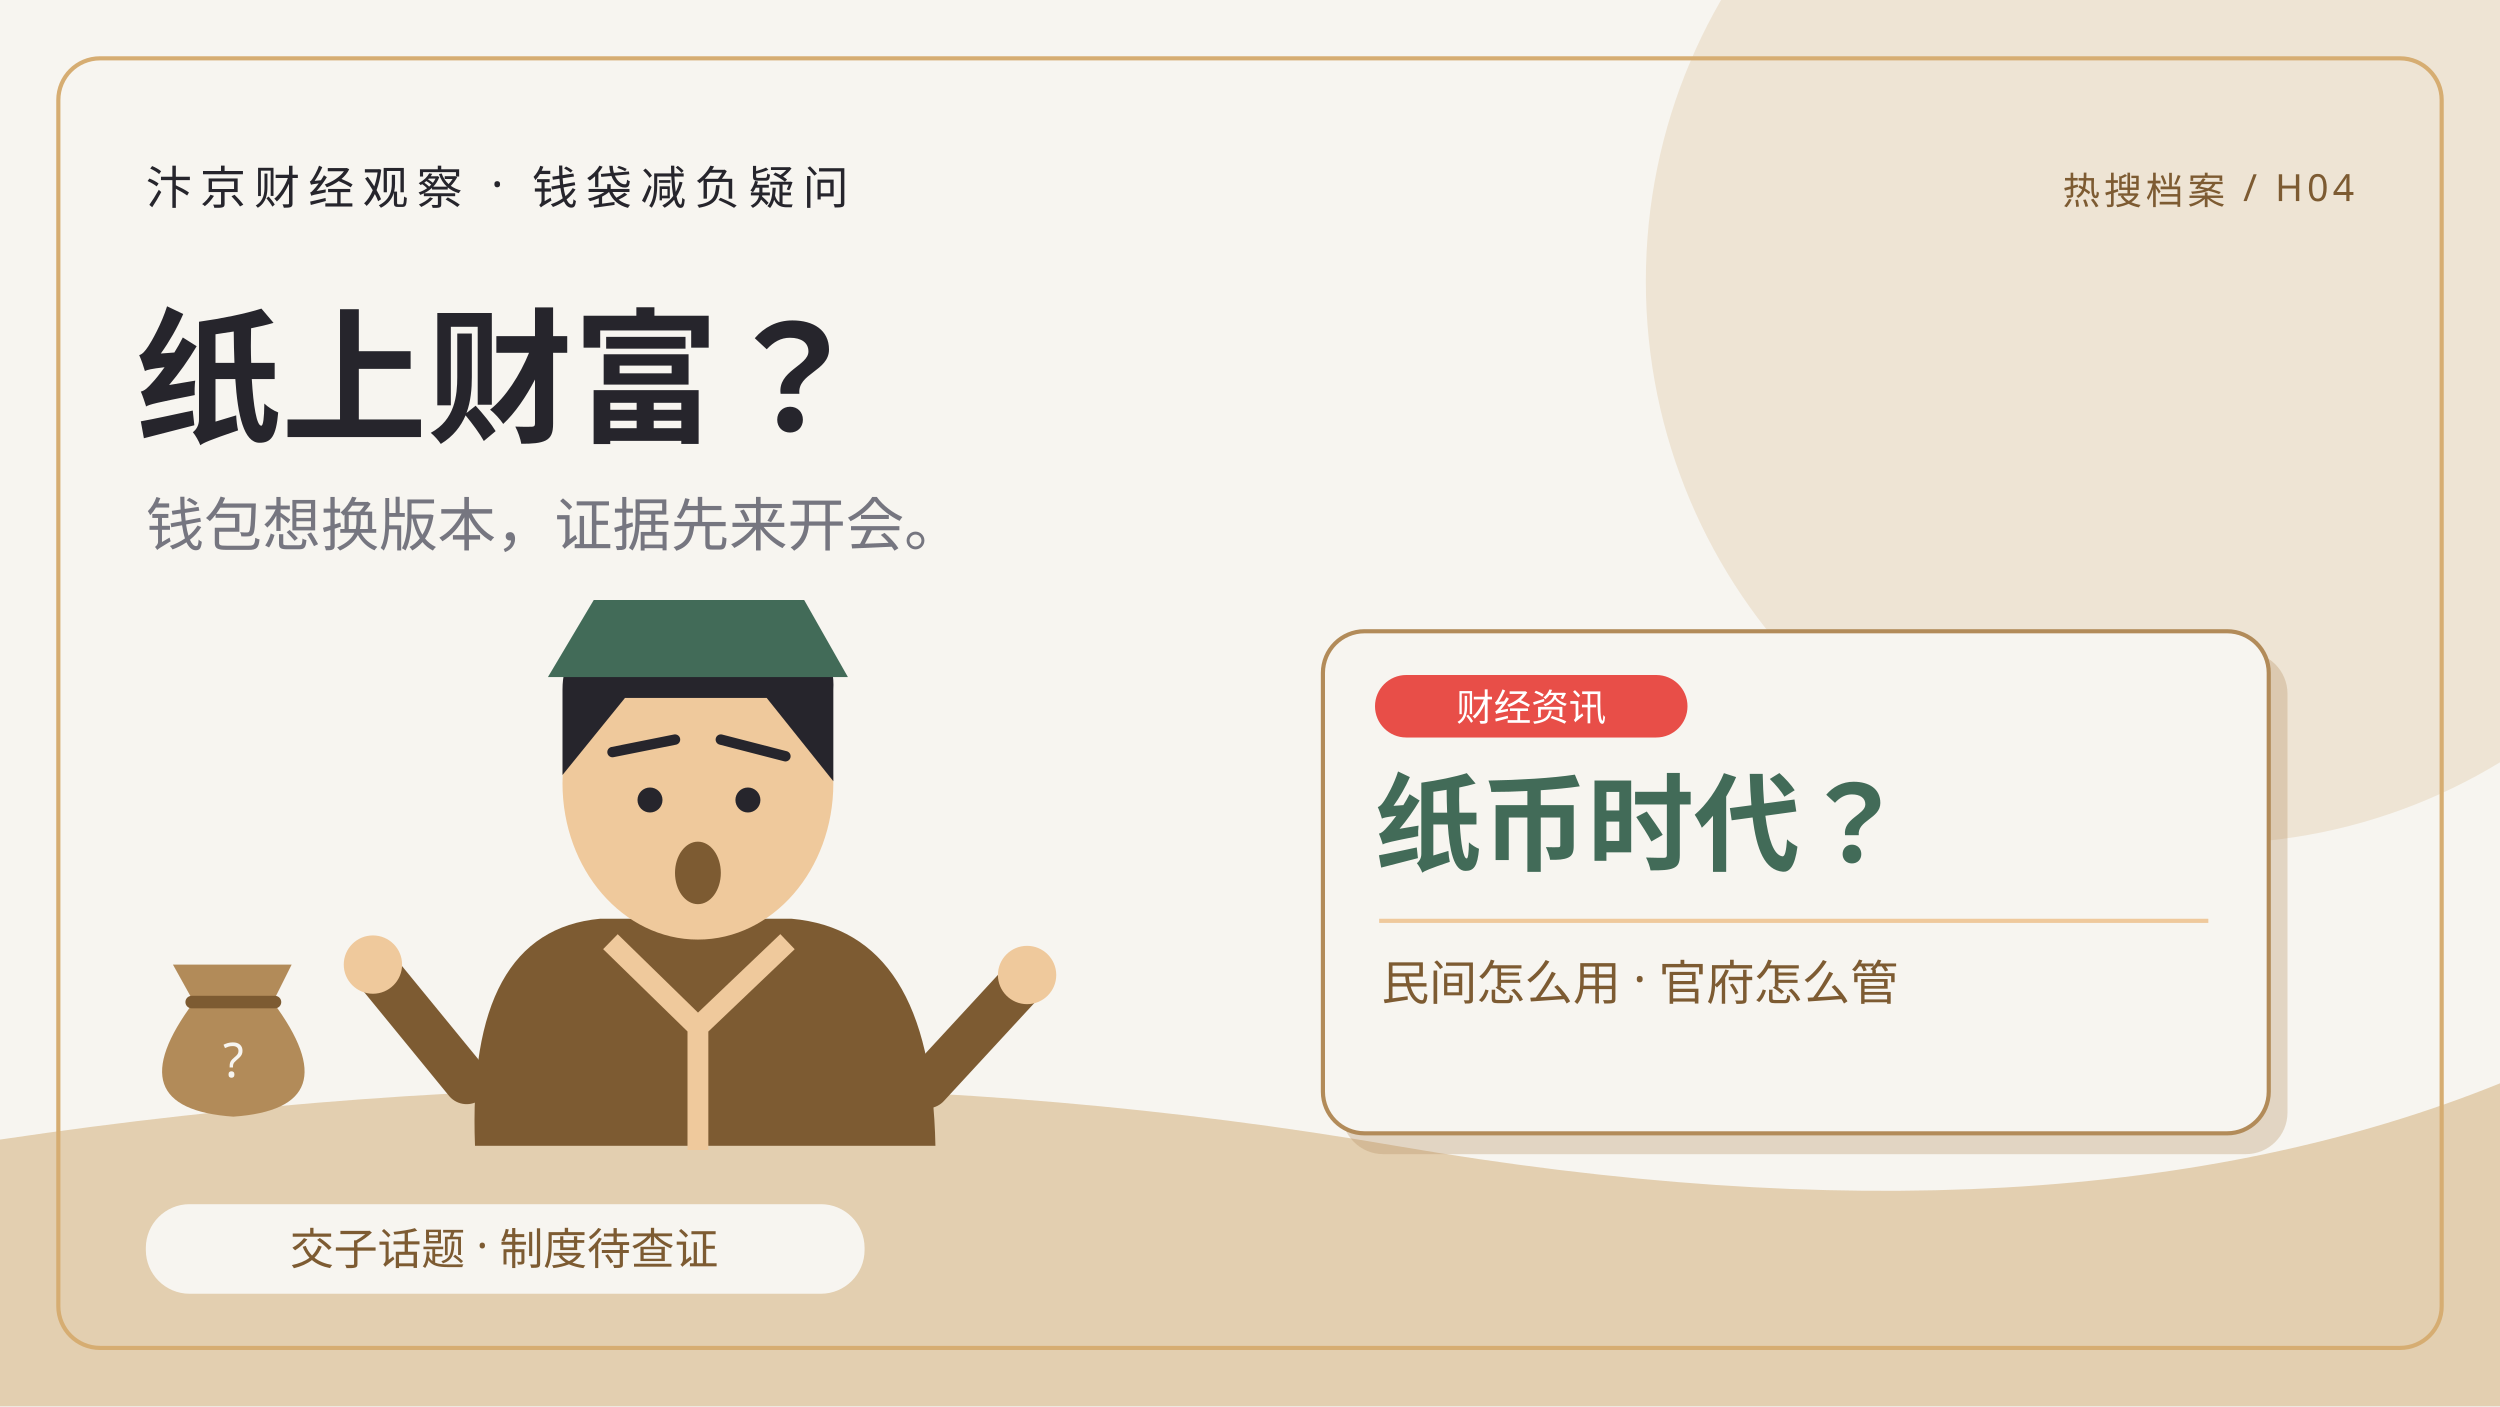
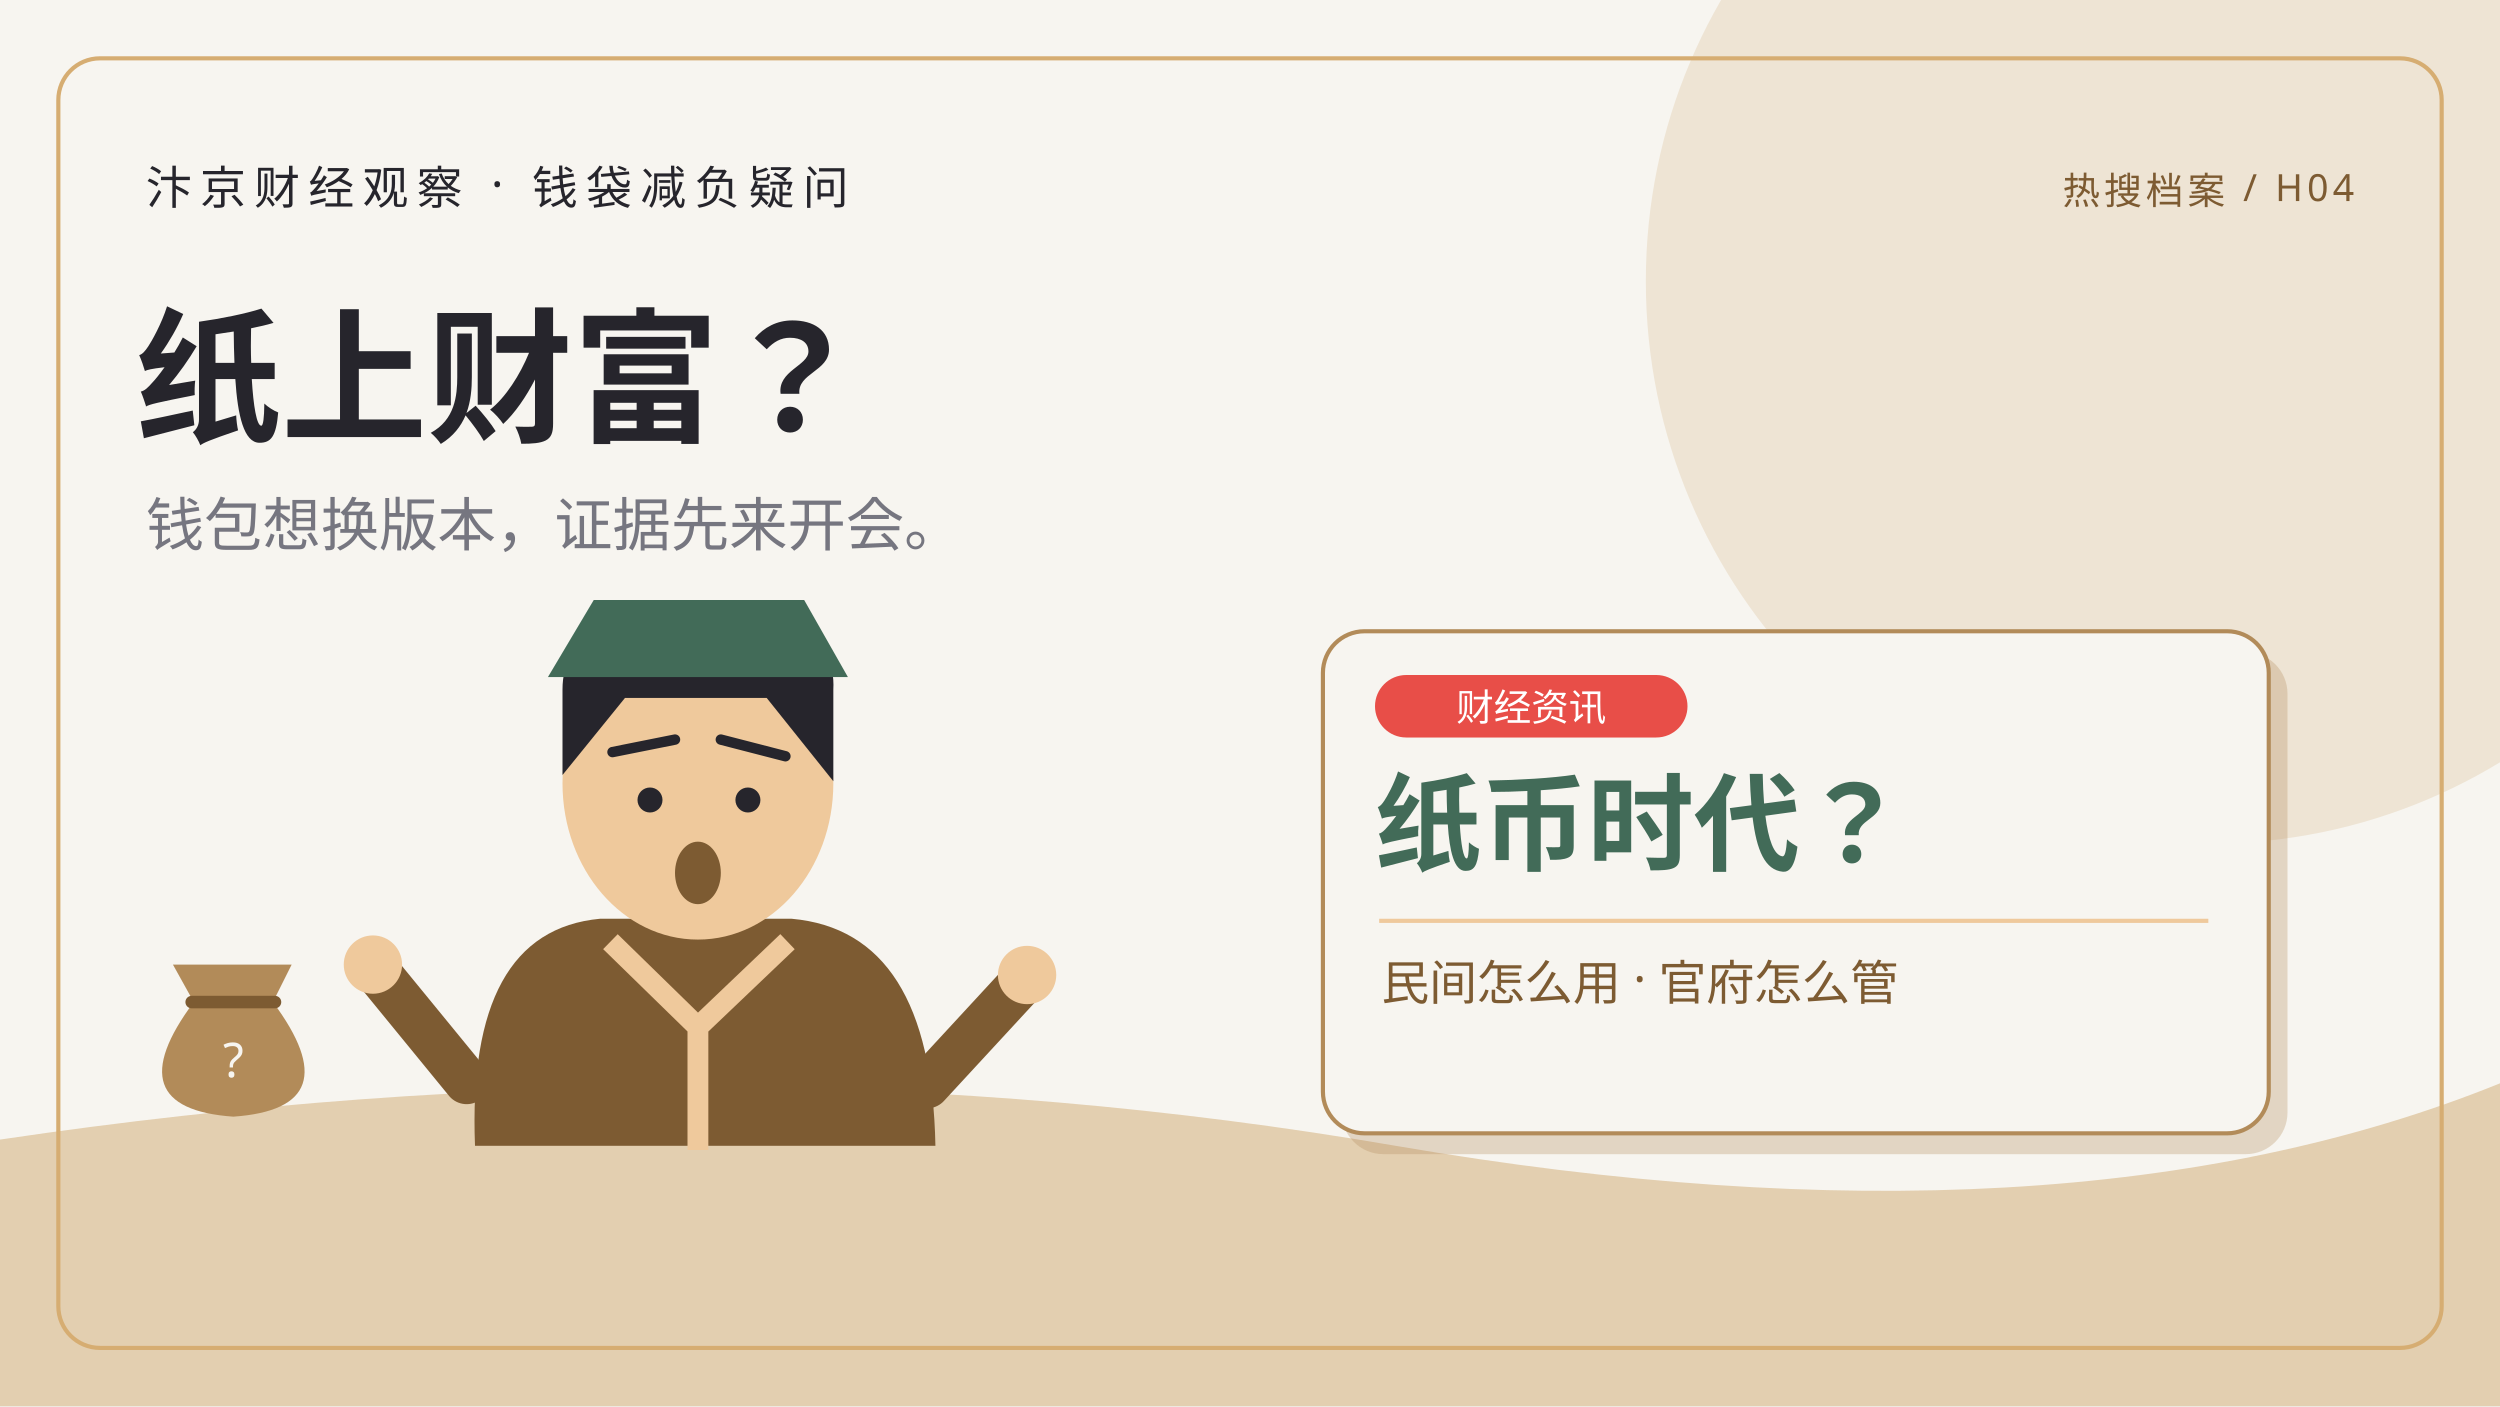
<svg xmlns="http://www.w3.org/2000/svg" width="1200" height="675" viewBox="0 0 1200 675" role="img" aria-labelledby="title desc">
  <rect width="1200" height="675" fill="#f7f5f0" />
  <circle cx="1060" cy="135" r="270" fill="#eee4d4" />
  <path d="M0 547Q350 495 670 550T1200 520V675H0Z" fill="#e3cfb0" />
  <rect x="28" y="28" width="1144" height="619" rx="20" fill="none" stroke="#d6ad72" stroke-width="2" />
  <g font-family="sans-serif" fill="#26252c">
    <text x="70" y="98" font-size="22" letter-spacing="4">汴京财经观察 · 钱袋减负疑问</text>
    <text x="65" y="207" font-size="70" font-weight="800">纸上财富？</text>
    <text x="70" y="262" font-size="28" fill="#767680" letter-spacing="0">钱包想换版本，证据先来开会。</text>
  </g>
  <g transform="translate(335 403)">
    <path d="M-107 147Q-111 44-47 38H45Q112 44 114 147" fill="#7d5b32" />
    <path d="M-42 49L0 90L43 49M0 90V149" fill="none" stroke="#efc99c" stroke-width="10" />
    <ellipse cy="-27" rx="65" ry="75" fill="#efc99c" />
    <path d="M-65-31V-72Q-65-110 0-110Q67-110 65-72V-28L33-68H-35Z" fill="#26252c" />
    <path d="M-72-78L-50-115H51L72-78Z" fill="#426b58" />
    <circle cx="-23" cy="-19" r="6" fill="#26252c" />
    <circle cx="24" cy="-19" r="6" fill="#26252c" />
    <path d="M-41-42L-11-48M11-48L42-40" stroke="#26252c" stroke-width="5" stroke-linecap="round" />
    <ellipse cy="16" rx="11" ry="15" fill="#7d5b32" />
    <path d="M-111 116L-156 61M110 118L158 66" stroke="#7d5b32" stroke-width="22" stroke-linecap="round" />
    <circle cx="-156" cy="60" r="14" fill="#efc99c" />
    <circle cx="158" cy="65" r="14" fill="#efc99c" />
  </g>
  <g transform="translate(635 303)" font-family="sans-serif">
    <rect x="9" y="10" width="454" height="241" rx="20" fill="#b28b59" opacity=".3" />
    <rect width="454" height="241" rx="20" fill="#f7f5f0" stroke="#b28b59" stroke-width="2" />
    <rect x="25" y="21" width="150" height="30" rx="15" fill="#e84e48" />
    <text x="100" y="43" text-anchor="middle" font-size="18" fill="#fff">财经资讯</text>
    <text x="25" y="111" font-size="51" font-weight="800" fill="#426b58">纸币时代？</text>
    <path d="M27 139H425" stroke="#efc99c" stroke-width="2" />
    <text x="28" y="177" font-size="23" fill="#7d5b32">民间怎么用 · 官府怎么管</text>
  </g>
  <g transform="translate(112 485)">
    <path d="M-29-22H28L19-4Q57 47 0 51Q-57 47-19-4Z" fill="#b28b59" />
    <path d="M-20-4H20" stroke="#7d5b32" stroke-width="6" stroke-linecap="round" />
    <text y="32" text-anchor="middle" font-family="sans-serif" font-size="23" fill="#f7f5f0">?</text>
  </g>
-   <rect x="70" y="578" width="345" height="43" rx="21" fill="#f7f5f0" />
-   <text x="242" y="607" text-anchor="middle" font-family="sans-serif" font-size="21" fill="#7d5b32">交子话题 · 制度待查证</text>
  <text x="1130" y="98" text-anchor="end" font-family="sans-serif" font-size="18" letter-spacing="2" fill="#7d5b32">热搜档案 / H04</text>
</svg>
